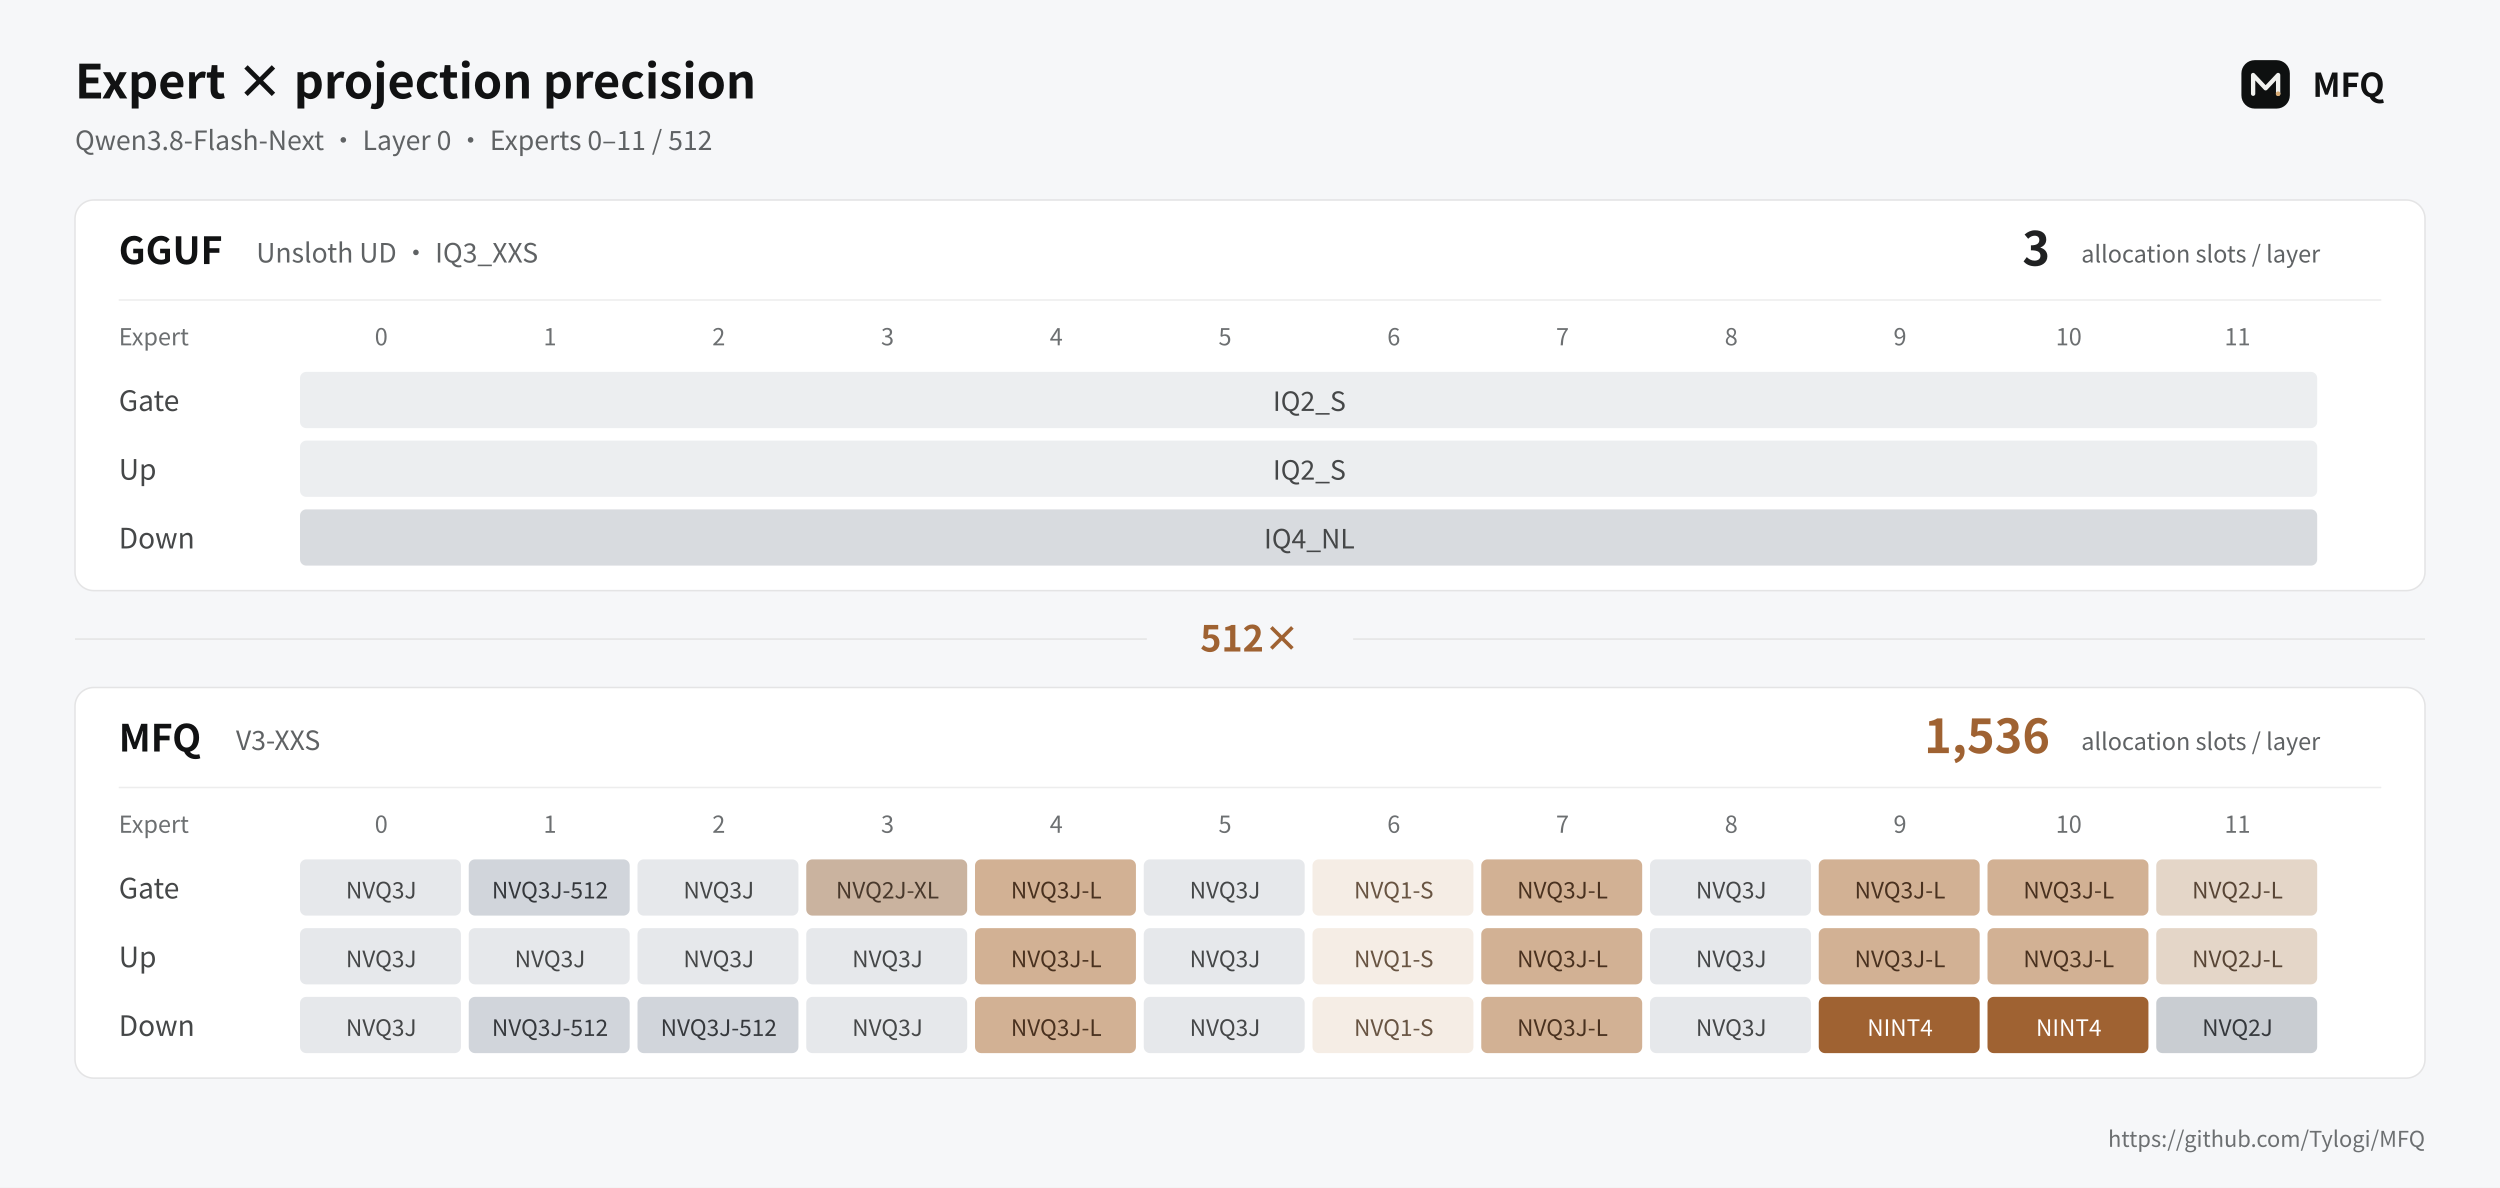
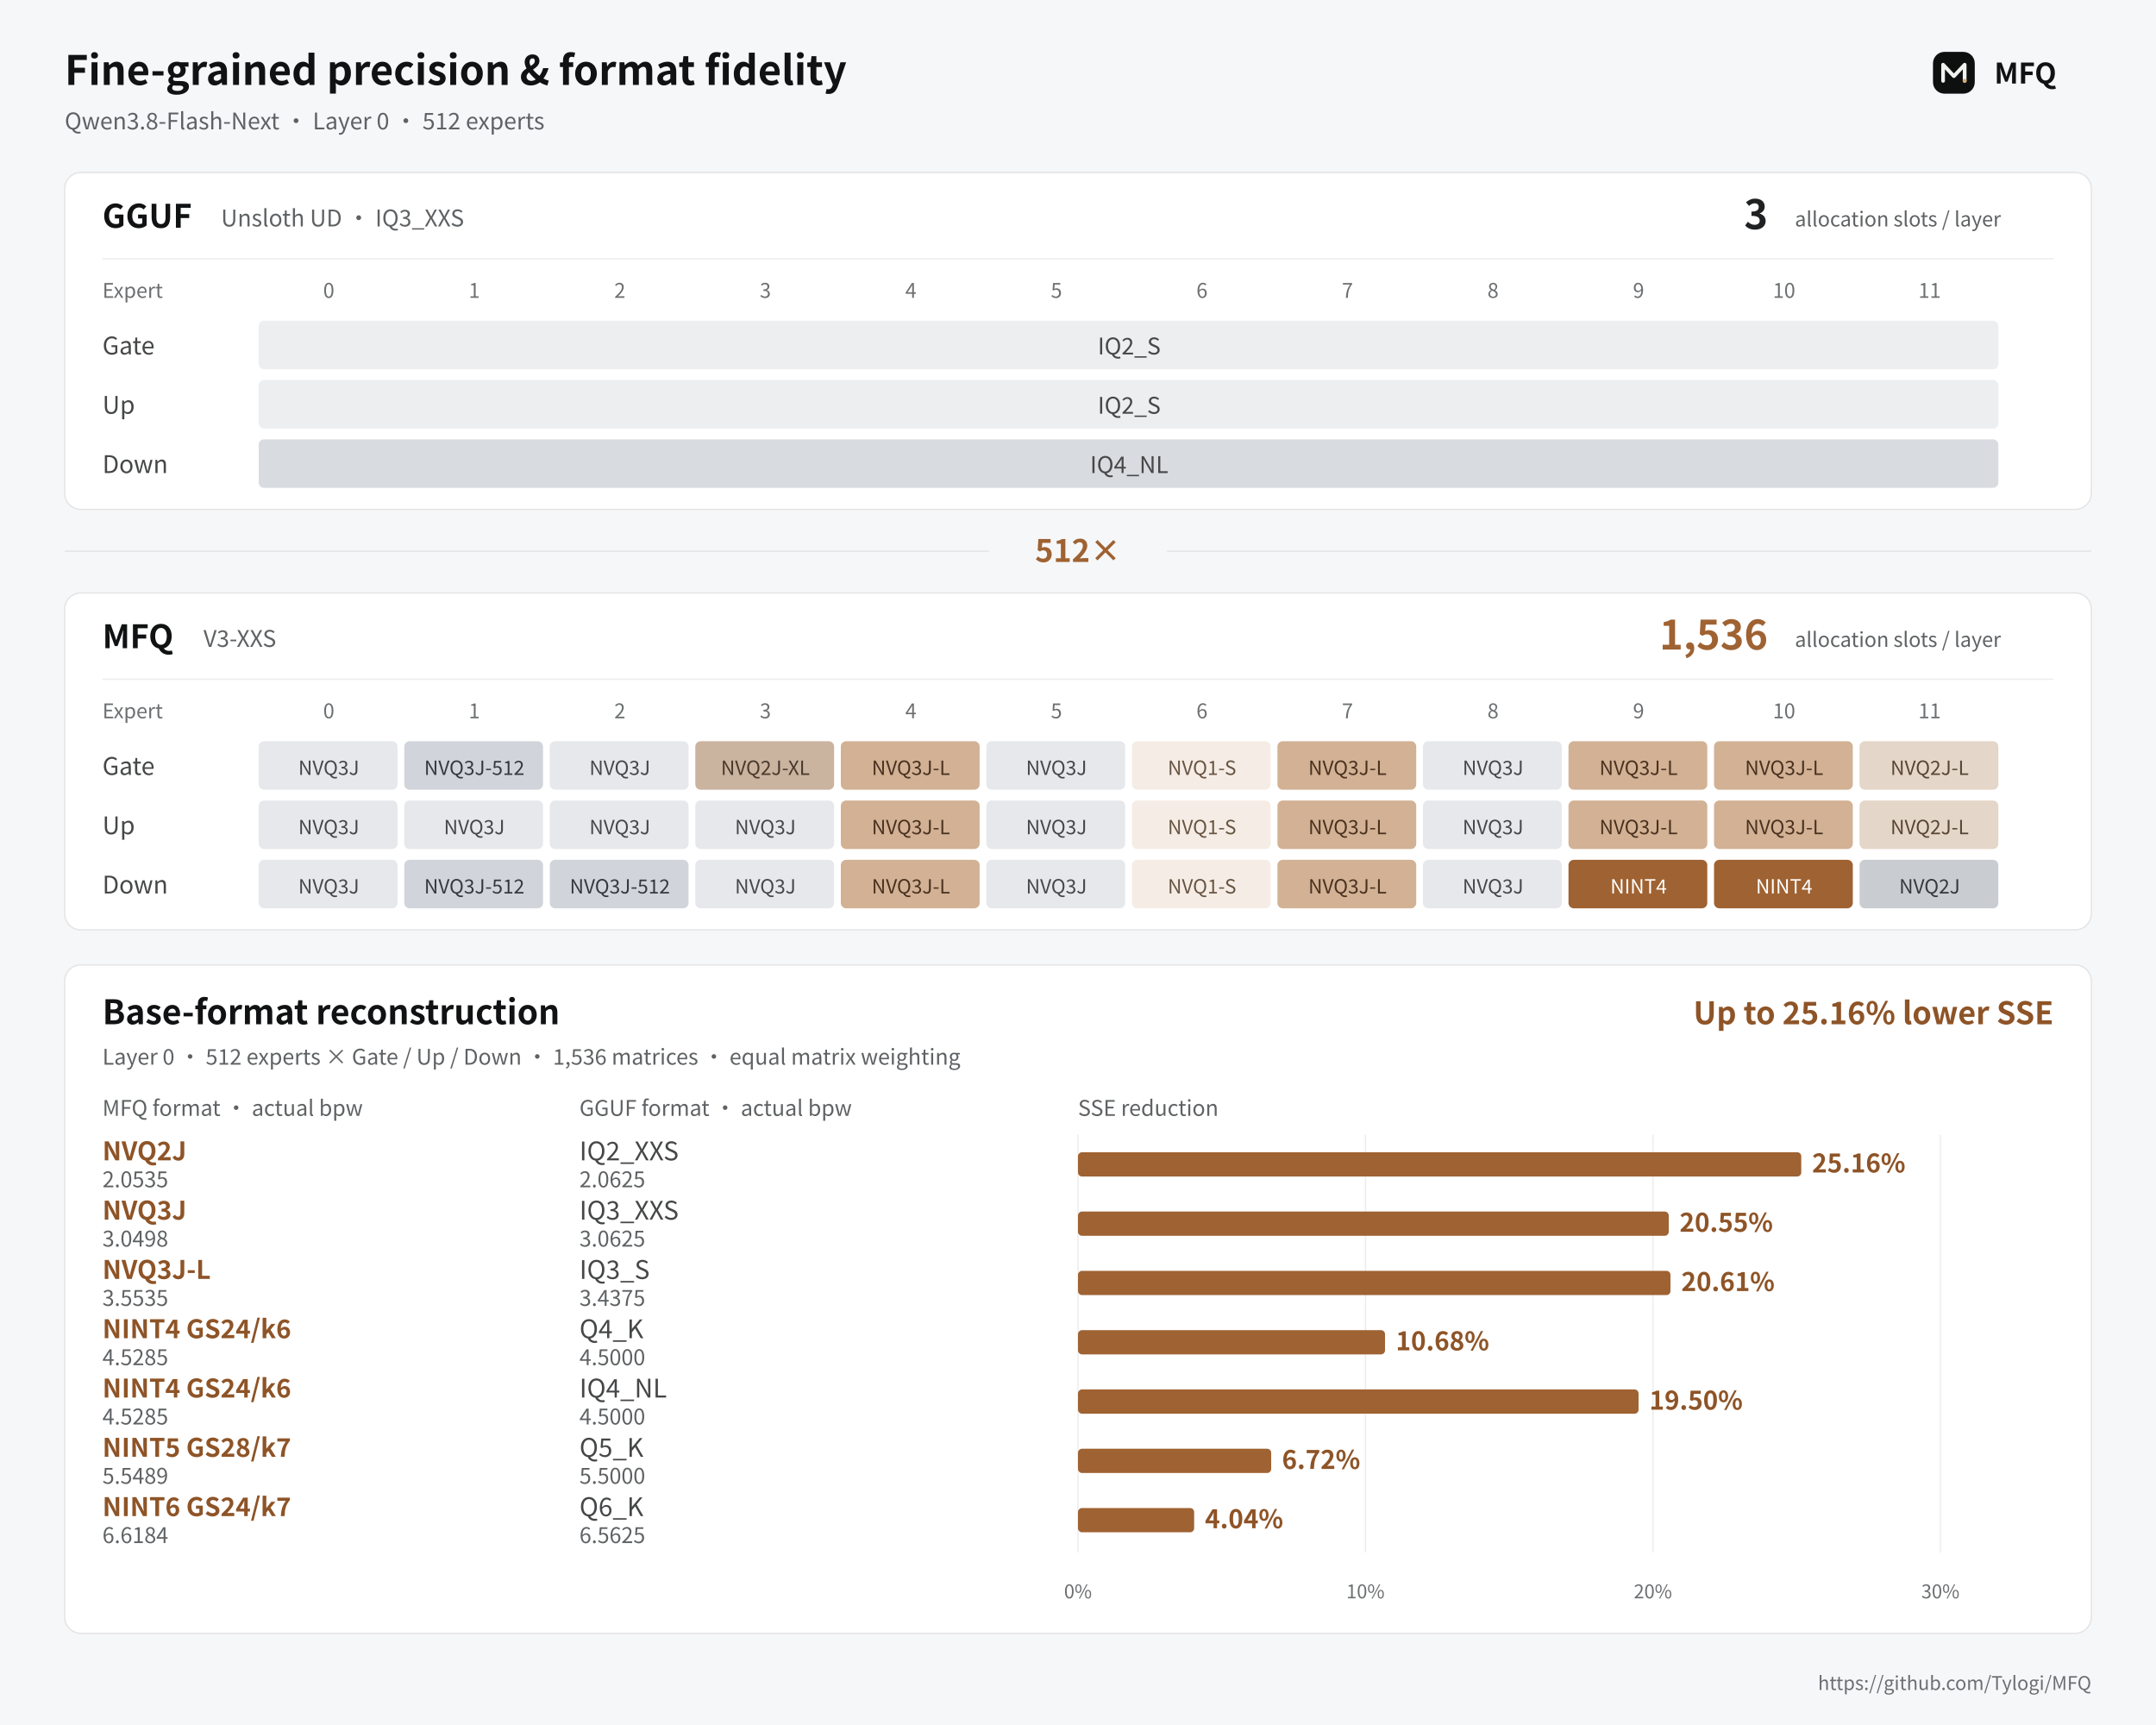
- <svg xmlns="http://www.w3.org/2000/svg" width="1600" height="760" viewBox="0 0 1600 760" role="img" aria-labelledby="title desc" xml:lang="en">
-   <rect x="0" y="0" width="1600" height="760" rx="0" fill="#f6f7f9" stroke="none" />
+ <svg xmlns="http://www.w3.org/2000/svg" width="1600" height="1280" viewBox="0 0 1600 1280" role="img" aria-labelledby="title desc" xml:lang="en">
+   <rect x="0" y="0" width="1600" height="1280" rx="0" fill="#f6f7f9" stroke="none" />
  <g font-family="-apple-system, BlinkMacSystemFont, Segoe UI, Noto Sans CJK SC, Helvetica Neue, Arial, sans-serif">
-     <text x="48" y="63" font-size="30" font-weight="700" fill="#111213" text-anchor="start">Expert × projection precision</text>
-     <text x="48" y="96" font-size="17" font-weight="400" fill="#5f6264" text-anchor="start">Qwen3.8-Flash-Next · Layer 0 · Experts 0–11 / 512</text>
+     <text x="48" y="63" font-size="30" font-weight="700" fill="#111213" text-anchor="start">Fine-grained precision &amp; format fidelity</text>
+     <text x="48" y="96" font-size="17" font-weight="400" fill="#5f6264" text-anchor="start">Qwen3.8-Flash-Next · Layer 0 · 512 experts</text>
    <g transform="translate(1434 38) scale(0.5)">
      <rect x="1" y="1" width="62" height="62" rx="17" fill="#0e1010" stroke="none" />
      <path d="M16 44V20L32 37 48 20V44" fill="none" stroke="#f1f2ef" stroke-width="5.5" stroke-linecap="round" stroke-linejoin="round" />
      <circle cx="48" cy="44" r="3" fill="#d6aa73" />
    </g>
    <text x="1480" y="62" font-size="21" font-weight="700" fill="#111213" text-anchor="start">MFQ</text>
    <rect x="48" y="128" width="1504" height="250" rx="12" fill="#ffffff" stroke="#e4e4e5" />
    <text x="76" y="169" font-size="24" font-weight="700" fill="#111213" text-anchor="start">GGUF</text>
    <text x="164" y="168" font-size="17" font-weight="400" fill="#5f6264" text-anchor="start">Unsloth UD · IQ3_XXS</text>
    <text x="1312" y="170" font-size="30" font-weight="600" fill="#202122" text-anchor="end">3</text>
    <text x="1332" y="168" font-size="15" font-weight="400" fill="#5f6264" text-anchor="start">allocation slots / layer</text>
    <path d="M76 192H1524" fill="none" stroke="#ededed" />
    <text x="76" y="221" font-size="15" font-weight="400" fill="#6c6f71" text-anchor="start">Expert</text>
    <text x="244" y="221" font-size="15" font-weight="400" fill="#6c6f71" text-anchor="middle">0</text>
    <text x="352" y="221" font-size="15" font-weight="400" fill="#6c6f71" text-anchor="middle">1</text>
    <text x="460" y="221" font-size="15" font-weight="400" fill="#6c6f71" text-anchor="middle">2</text>
    <text x="568" y="221" font-size="15" font-weight="400" fill="#6c6f71" text-anchor="middle">3</text>
    <text x="676" y="221" font-size="15" font-weight="400" fill="#6c6f71" text-anchor="middle">4</text>
    <text x="784" y="221" font-size="15" font-weight="400" fill="#6c6f71" text-anchor="middle">5</text>
    <text x="892" y="221" font-size="15" font-weight="400" fill="#6c6f71" text-anchor="middle">6</text>
    <text x="1000" y="221" font-size="15" font-weight="400" fill="#6c6f71" text-anchor="middle">7</text>
    <text x="1108" y="221" font-size="15" font-weight="400" fill="#6c6f71" text-anchor="middle">8</text>
    <text x="1216" y="221" font-size="15" font-weight="400" fill="#6c6f71" text-anchor="middle">9</text>
    <text x="1324" y="221" font-size="15" font-weight="400" fill="#6c6f71" text-anchor="middle">10</text>
    <text x="1432" y="221" font-size="15" font-weight="400" fill="#6c6f71" text-anchor="middle">11</text>
    <text x="76" y="263" font-size="18" font-weight="500" fill="#454748" text-anchor="start">Gate</text>
    <rect x="192" y="238" width="1291" height="36" rx="4" fill="#eceef0" stroke="none" />
    <text x="838" y="263" font-size="17" font-weight="500" fill="#454748" text-anchor="middle">IQ2_S</text>
    <text x="76" y="307" font-size="18" font-weight="500" fill="#454748" text-anchor="start">Up</text>
    <rect x="192" y="282" width="1291" height="36" rx="4" fill="#eceef0" stroke="none" />
    <text x="838" y="307" font-size="17" font-weight="500" fill="#454748" text-anchor="middle">IQ2_S</text>
    <text x="76" y="351" font-size="18" font-weight="500" fill="#454748" text-anchor="start">Down</text>
    <rect x="192" y="326" width="1291" height="36" rx="4" fill="#d8dbdf" stroke="none" />
    <text x="838" y="351" font-size="17" font-weight="500" fill="#454748" text-anchor="middle">IQ4_NL</text>
    <path d="M48 409H734" fill="none" stroke="#e4e4e5" />
    <text x="800" y="417" font-size="23" font-weight="600" fill="#9f6232" text-anchor="middle">512×</text>
    <path d="M866 409H1552" fill="none" stroke="#e4e4e5" />
    <rect x="48" y="440" width="1504" height="250" rx="12" fill="#ffffff" stroke="#e4e4e5" />
    <text x="76" y="481" font-size="24" font-weight="700" fill="#111213" text-anchor="start">MFQ</text>
    <text x="151" y="480" font-size="17" font-weight="400" fill="#5f6264" text-anchor="start">V3-XXS</text>
    <text x="1312" y="482" font-size="30" font-weight="600" fill="#9f6232" text-anchor="end">1,536</text>
    <text x="1332" y="480" font-size="15" font-weight="400" fill="#5f6264" text-anchor="start">allocation slots / layer</text>
    <path d="M76 504H1524" fill="none" stroke="#ededed" />
    <text x="76" y="533" font-size="15" font-weight="400" fill="#6c6f71" text-anchor="start">Expert</text>
    <text x="244" y="533" font-size="15" font-weight="400" fill="#6c6f71" text-anchor="middle">0</text>
    <text x="352" y="533" font-size="15" font-weight="400" fill="#6c6f71" text-anchor="middle">1</text>
    <text x="460" y="533" font-size="15" font-weight="400" fill="#6c6f71" text-anchor="middle">2</text>
    <text x="568" y="533" font-size="15" font-weight="400" fill="#6c6f71" text-anchor="middle">3</text>
    <text x="676" y="533" font-size="15" font-weight="400" fill="#6c6f71" text-anchor="middle">4</text>
    <text x="784" y="533" font-size="15" font-weight="400" fill="#6c6f71" text-anchor="middle">5</text>
    <text x="892" y="533" font-size="15" font-weight="400" fill="#6c6f71" text-anchor="middle">6</text>
    <text x="1000" y="533" font-size="15" font-weight="400" fill="#6c6f71" text-anchor="middle">7</text>
    <text x="1108" y="533" font-size="15" font-weight="400" fill="#6c6f71" text-anchor="middle">8</text>
    <text x="1216" y="533" font-size="15" font-weight="400" fill="#6c6f71" text-anchor="middle">9</text>
    <text x="1324" y="533" font-size="15" font-weight="400" fill="#6c6f71" text-anchor="middle">10</text>
    <text x="1432" y="533" font-size="15" font-weight="400" fill="#6c6f71" text-anchor="middle">11</text>
    <text x="76" y="575" font-size="18" font-weight="500" fill="#454748" text-anchor="start">Gate</text>
    <g data-projection="gate" data-expert="0" data-profile="NVQ3J">
      <rect x="192" y="550" width="103" height="36" rx="4" fill="#e6e8eb" stroke="none" />
      <text x="244" y="575" font-size="14.5" font-weight="500" fill="#454748" text-anchor="middle">NVQ3J</text>
    </g>
    <g data-projection="gate" data-expert="1" data-profile="NVQ3J-512">
      <rect x="300" y="550" width="103" height="36" rx="4" fill="#d1d5db" stroke="none" />
      <text x="352" y="575" font-size="14.5" font-weight="500" fill="#35383c" text-anchor="middle">NVQ3J-512</text>
    </g>
    <g data-projection="gate" data-expert="2" data-profile="NVQ3J">
      <rect x="408" y="550" width="103" height="36" rx="4" fill="#e6e8eb" stroke="none" />
      <text x="460" y="575" font-size="14.5" font-weight="500" fill="#454748" text-anchor="middle">NVQ3J</text>
    </g>
    <g data-projection="gate" data-expert="3" data-profile="NVQ2J-XL">
      <rect x="516" y="550" width="103" height="36" rx="4" fill="#cab39f" stroke="none" />
      <text x="568" y="575" font-size="14.5" font-weight="500" fill="#49392c" text-anchor="middle">NVQ2J-XL</text>
    </g>
    <g data-projection="gate" data-expert="4" data-profile="NVQ3J-L">
      <rect x="624" y="550" width="103" height="36" rx="4" fill="#d2b194" stroke="none" />
      <text x="676" y="575" font-size="14.5" font-weight="500" fill="#49311f" text-anchor="middle">NVQ3J-L</text>
    </g>
    <g data-projection="gate" data-expert="5" data-profile="NVQ3J">
      <rect x="732" y="550" width="103" height="36" rx="4" fill="#e6e8eb" stroke="none" />
      <text x="784" y="575" font-size="14.5" font-weight="500" fill="#454748" text-anchor="middle">NVQ3J</text>
    </g>
    <g data-projection="gate" data-expert="6" data-profile="NVQ1-S">
      <rect x="840" y="550" width="103" height="36" rx="4" fill="#f5ede5" stroke="none" />
      <text x="892" y="575" font-size="14.5" font-weight="500" fill="#685442" text-anchor="middle">NVQ1-S</text>
    </g>
    <g data-projection="gate" data-expert="7" data-profile="NVQ3J-L">
      <rect x="948" y="550" width="103" height="36" rx="4" fill="#d2b194" stroke="none" />
      <text x="1000" y="575" font-size="14.5" font-weight="500" fill="#49311f" text-anchor="middle">NVQ3J-L</text>
    </g>
    <g data-projection="gate" data-expert="8" data-profile="NVQ3J">
      <rect x="1056" y="550" width="103" height="36" rx="4" fill="#e6e8eb" stroke="none" />
      <text x="1108" y="575" font-size="14.5" font-weight="500" fill="#454748" text-anchor="middle">NVQ3J</text>
    </g>
    <g data-projection="gate" data-expert="9" data-profile="NVQ3J-L">
      <rect x="1164" y="550" width="103" height="36" rx="4" fill="#d2b194" stroke="none" />
      <text x="1216" y="575" font-size="14.5" font-weight="500" fill="#49311f" text-anchor="middle">NVQ3J-L</text>
    </g>
    <g data-projection="gate" data-expert="10" data-profile="NVQ3J-L">
      <rect x="1272" y="550" width="103" height="36" rx="4" fill="#d2b194" stroke="none" />
      <text x="1324" y="575" font-size="14.5" font-weight="500" fill="#49311f" text-anchor="middle">NVQ3J-L</text>
    </g>
    <g data-projection="gate" data-expert="11" data-profile="NVQ2J-L">
      <rect x="1380" y="550" width="103" height="36" rx="4" fill="#e4d6c8" stroke="none" />
      <text x="1432" y="575" font-size="14.5" font-weight="500" fill="#584535" text-anchor="middle">NVQ2J-L</text>
    </g>
    <text x="76" y="619" font-size="18" font-weight="500" fill="#454748" text-anchor="start">Up</text>
    <g data-projection="up" data-expert="0" data-profile="NVQ3J">
      <rect x="192" y="594" width="103" height="36" rx="4" fill="#e6e8eb" stroke="none" />
      <text x="244" y="619" font-size="14.5" font-weight="500" fill="#454748" text-anchor="middle">NVQ3J</text>
    </g>
    <g data-projection="up" data-expert="1" data-profile="NVQ3J">
      <rect x="300" y="594" width="103" height="36" rx="4" fill="#e6e8eb" stroke="none" />
      <text x="352" y="619" font-size="14.5" font-weight="500" fill="#454748" text-anchor="middle">NVQ3J</text>
    </g>
    <g data-projection="up" data-expert="2" data-profile="NVQ3J">
      <rect x="408" y="594" width="103" height="36" rx="4" fill="#e6e8eb" stroke="none" />
      <text x="460" y="619" font-size="14.5" font-weight="500" fill="#454748" text-anchor="middle">NVQ3J</text>
    </g>
    <g data-projection="up" data-expert="3" data-profile="NVQ3J">
      <rect x="516" y="594" width="103" height="36" rx="4" fill="#e6e8eb" stroke="none" />
      <text x="568" y="619" font-size="14.5" font-weight="500" fill="#454748" text-anchor="middle">NVQ3J</text>
    </g>
    <g data-projection="up" data-expert="4" data-profile="NVQ3J-L">
      <rect x="624" y="594" width="103" height="36" rx="4" fill="#d2b194" stroke="none" />
      <text x="676" y="619" font-size="14.5" font-weight="500" fill="#49311f" text-anchor="middle">NVQ3J-L</text>
    </g>
    <g data-projection="up" data-expert="5" data-profile="NVQ3J">
      <rect x="732" y="594" width="103" height="36" rx="4" fill="#e6e8eb" stroke="none" />
      <text x="784" y="619" font-size="14.5" font-weight="500" fill="#454748" text-anchor="middle">NVQ3J</text>
    </g>
    <g data-projection="up" data-expert="6" data-profile="NVQ1-S">
      <rect x="840" y="594" width="103" height="36" rx="4" fill="#f5ede5" stroke="none" />
      <text x="892" y="619" font-size="14.5" font-weight="500" fill="#685442" text-anchor="middle">NVQ1-S</text>
    </g>
    <g data-projection="up" data-expert="7" data-profile="NVQ3J-L">
      <rect x="948" y="594" width="103" height="36" rx="4" fill="#d2b194" stroke="none" />
      <text x="1000" y="619" font-size="14.5" font-weight="500" fill="#49311f" text-anchor="middle">NVQ3J-L</text>
    </g>
    <g data-projection="up" data-expert="8" data-profile="NVQ3J">
      <rect x="1056" y="594" width="103" height="36" rx="4" fill="#e6e8eb" stroke="none" />
      <text x="1108" y="619" font-size="14.5" font-weight="500" fill="#454748" text-anchor="middle">NVQ3J</text>
    </g>
    <g data-projection="up" data-expert="9" data-profile="NVQ3J-L">
      <rect x="1164" y="594" width="103" height="36" rx="4" fill="#d2b194" stroke="none" />
      <text x="1216" y="619" font-size="14.5" font-weight="500" fill="#49311f" text-anchor="middle">NVQ3J-L</text>
    </g>
    <g data-projection="up" data-expert="10" data-profile="NVQ3J-L">
      <rect x="1272" y="594" width="103" height="36" rx="4" fill="#d2b194" stroke="none" />
      <text x="1324" y="619" font-size="14.5" font-weight="500" fill="#49311f" text-anchor="middle">NVQ3J-L</text>
    </g>
    <g data-projection="up" data-expert="11" data-profile="NVQ2J-L">
      <rect x="1380" y="594" width="103" height="36" rx="4" fill="#e4d6c8" stroke="none" />
      <text x="1432" y="619" font-size="14.5" font-weight="500" fill="#584535" text-anchor="middle">NVQ2J-L</text>
    </g>
    <text x="76" y="663" font-size="18" font-weight="500" fill="#454748" text-anchor="start">Down</text>
    <g data-projection="down" data-expert="0" data-profile="NVQ3J">
      <rect x="192" y="638" width="103" height="36" rx="4" fill="#e6e8eb" stroke="none" />
      <text x="244" y="663" font-size="14.5" font-weight="500" fill="#454748" text-anchor="middle">NVQ3J</text>
    </g>
    <g data-projection="down" data-expert="1" data-profile="NVQ3J-512">
      <rect x="300" y="638" width="103" height="36" rx="4" fill="#d1d5db" stroke="none" />
      <text x="352" y="663" font-size="14.5" font-weight="500" fill="#35383c" text-anchor="middle">NVQ3J-512</text>
    </g>
    <g data-projection="down" data-expert="2" data-profile="NVQ3J-512">
      <rect x="408" y="638" width="103" height="36" rx="4" fill="#d1d5db" stroke="none" />
      <text x="460" y="663" font-size="14.5" font-weight="500" fill="#35383c" text-anchor="middle">NVQ3J-512</text>
    </g>
    <g data-projection="down" data-expert="3" data-profile="NVQ3J">
      <rect x="516" y="638" width="103" height="36" rx="4" fill="#e6e8eb" stroke="none" />
      <text x="568" y="663" font-size="14.5" font-weight="500" fill="#454748" text-anchor="middle">NVQ3J</text>
    </g>
    <g data-projection="down" data-expert="4" data-profile="NVQ3J-L">
      <rect x="624" y="638" width="103" height="36" rx="4" fill="#d2b194" stroke="none" />
      <text x="676" y="663" font-size="14.5" font-weight="500" fill="#49311f" text-anchor="middle">NVQ3J-L</text>
    </g>
    <g data-projection="down" data-expert="5" data-profile="NVQ3J">
      <rect x="732" y="638" width="103" height="36" rx="4" fill="#e6e8eb" stroke="none" />
      <text x="784" y="663" font-size="14.5" font-weight="500" fill="#454748" text-anchor="middle">NVQ3J</text>
    </g>
    <g data-projection="down" data-expert="6" data-profile="NVQ1-S">
      <rect x="840" y="638" width="103" height="36" rx="4" fill="#f5ede5" stroke="none" />
      <text x="892" y="663" font-size="14.5" font-weight="500" fill="#685442" text-anchor="middle">NVQ1-S</text>
    </g>
    <g data-projection="down" data-expert="7" data-profile="NVQ3J-L">
      <rect x="948" y="638" width="103" height="36" rx="4" fill="#d2b194" stroke="none" />
      <text x="1000" y="663" font-size="14.5" font-weight="500" fill="#49311f" text-anchor="middle">NVQ3J-L</text>
    </g>
    <g data-projection="down" data-expert="8" data-profile="NVQ3J">
      <rect x="1056" y="638" width="103" height="36" rx="4" fill="#e6e8eb" stroke="none" />
      <text x="1108" y="663" font-size="14.5" font-weight="500" fill="#454748" text-anchor="middle">NVQ3J</text>
    </g>
    <g data-projection="down" data-expert="9" data-profile="NINT4">
      <rect x="1164" y="638" width="103" height="36" rx="4" fill="#9f6232" stroke="none" />
      <text x="1216" y="663" font-size="14.5" font-weight="500" fill="#ffffff" text-anchor="middle">NINT4</text>
    </g>
    <g data-projection="down" data-expert="10" data-profile="NINT4">
      <rect x="1272" y="638" width="103" height="36" rx="4" fill="#9f6232" stroke="none" />
      <text x="1324" y="663" font-size="14.5" font-weight="500" fill="#ffffff" text-anchor="middle">NINT4</text>
    </g>
    <g data-projection="down" data-expert="11" data-profile="NVQ2J">
      <rect x="1380" y="638" width="103" height="36" rx="4" fill="#c9cdd2" stroke="none" />
      <text x="1432" y="663" font-size="14.5" font-weight="500" fill="#35383c" text-anchor="middle">NVQ2J</text>
    </g>
+     <rect x="48" y="716" width="1504" height="496" rx="12" fill="#ffffff" stroke="#e4e4e5" />
+     <text x="76" y="760" font-size="25" font-weight="700" fill="#111213" text-anchor="start">Base-format reconstruction</text>
+     <text x="1524" y="760" font-size="23" font-weight="700" fill="#8e5427" text-anchor="end">Up to 25.16% lower SSE</text>
+     <text x="76" y="790" font-size="16" font-weight="400" fill="#5f6264" text-anchor="start">Layer 0 · 512 experts × Gate / Up / Down · 1,536 matrices · equal matrix weighting</text>
+     <text x="76" y="828" font-size="16" font-weight="400" fill="#5f6264" text-anchor="start">MFQ format · actual bpw</text>
+     <text x="430" y="828" font-size="16" font-weight="400" fill="#5f6264" text-anchor="start">GGUF format · actual bpw</text>
+     <text x="800" y="828" font-size="16" font-weight="400" fill="#5f6264" text-anchor="start">SSE reduction</text>
+     <path d="M800 842V1152" fill="none" stroke="#ededed" />
+     <text x="800" y="1186" font-size="14" font-weight="400" fill="#6c6f71" text-anchor="middle">0%</text>
+     <path d="M1013.333 842V1152" fill="none" stroke="#ededed" />
+     <text x="1013.333" y="1186" font-size="14" font-weight="400" fill="#6c6f71" text-anchor="middle">10%</text>
+     <path d="M1226.667 842V1152" fill="none" stroke="#ededed" />
+     <text x="1226.667" y="1186" font-size="14" font-weight="400" fill="#6c6f71" text-anchor="middle">20%</text>
+     <path d="M1440 842V1152" fill="none" stroke="#ededed" />
+     <text x="1440" y="1186" font-size="14" font-weight="400" fill="#6c6f71" text-anchor="middle">30%</text>
+     <text x="76" y="861" font-size="19" font-weight="700" fill="#8e5427" text-anchor="start">NVQ2J</text>
+     <text x="76" y="881" font-size="16" font-weight="400" fill="#5f6264" text-anchor="start">2.0535</text>
+     <text x="430" y="861" font-size="19" font-weight="400" fill="#454748" text-anchor="start">IQ2_XXS</text>
+     <text x="430" y="881" font-size="16" font-weight="400" fill="#5f6264" text-anchor="start">2.0625</text>
+     <g id="base-format-sse-IQ2_XXS" data-reduction-percent="25.16" data-mfq-bpw="2.0535" data-gguf-bpw="2.0625" data-mfq-sse="25.6356" data-gguf-sse="34.2542">
+       <rect x="800" y="855" width="536.747" height="18" rx="3" fill="#9f6232" stroke="none" />
+       <text x="1344.747" y="870" font-size="19" font-weight="700" fill="#8e5427" text-anchor="start">25.16%</text>
+     </g>
+     <text x="76" y="905" font-size="19" font-weight="700" fill="#8e5427" text-anchor="start">NVQ3J</text>
+     <text x="76" y="925" font-size="16" font-weight="400" fill="#5f6264" text-anchor="start">3.0498</text>
+     <text x="430" y="905" font-size="19" font-weight="400" fill="#454748" text-anchor="start">IQ3_XXS</text>
+     <text x="430" y="925" font-size="16" font-weight="400" fill="#5f6264" text-anchor="start">3.0625</text>
+     <g id="base-format-sse-IQ3_XXS" data-reduction-percent="20.55" data-mfq-bpw="3.0498" data-gguf-bpw="3.0625" data-mfq-sse="7.52099" data-gguf-sse="9.46618">
+       <rect x="800" y="899" width="438.4" height="18" rx="3" fill="#9f6232" stroke="none" />
+       <text x="1246.4" y="914" font-size="19" font-weight="700" fill="#8e5427" text-anchor="start">20.55%</text>
+     </g>
+     <text x="76" y="949" font-size="19" font-weight="700" fill="#8e5427" text-anchor="start">NVQ3J-L</text>
+     <text x="76" y="969" font-size="16" font-weight="400" fill="#5f6264" text-anchor="start">3.5535</text>
+     <text x="430" y="949" font-size="19" font-weight="400" fill="#454748" text-anchor="start">IQ3_S</text>
+     <text x="430" y="969" font-size="16" font-weight="400" fill="#5f6264" text-anchor="start">3.4375</text>
+     <g id="base-format-sse-IQ3_S" data-reduction-percent="20.61" data-mfq-bpw="3.5535" data-gguf-bpw="3.4375" data-mfq-sse="4.39932" data-gguf-sse="5.54164">
+       <rect x="800" y="943" width="439.68" height="18" rx="3" fill="#9f6232" stroke="none" />
+       <text x="1247.68" y="958" font-size="19" font-weight="700" fill="#8e5427" text-anchor="start">20.61%</text>
+     </g>
+     <text x="76" y="993" font-size="19" font-weight="700" fill="#8e5427" text-anchor="start">NINT4 GS24/k6</text>
+     <text x="76" y="1013" font-size="16" font-weight="400" fill="#5f6264" text-anchor="start">4.5285</text>
+     <text x="430" y="993" font-size="19" font-weight="400" fill="#454748" text-anchor="start">Q4_K</text>
+     <text x="430" y="1013" font-size="16" font-weight="400" fill="#5f6264" text-anchor="start">4.5000</text>
+     <g id="base-format-sse-Q4_K" data-reduction-percent="10.68" data-mfq-bpw="4.5285" data-gguf-bpw="4.5" data-mfq-sse="1.35714" data-gguf-sse="1.51948">
+       <rect x="800" y="987" width="227.84" height="18" rx="3" fill="#9f6232" stroke="none" />
+       <text x="1035.84" y="1002" font-size="19" font-weight="700" fill="#8e5427" text-anchor="start">10.68%</text>
+     </g>
+     <text x="76" y="1037" font-size="19" font-weight="700" fill="#8e5427" text-anchor="start">NINT4 GS24/k6</text>
+     <text x="76" y="1057" font-size="16" font-weight="400" fill="#5f6264" text-anchor="start">4.5285</text>
+     <text x="430" y="1037" font-size="19" font-weight="400" fill="#454748" text-anchor="start">IQ4_NL</text>
+     <text x="430" y="1057" font-size="16" font-weight="400" fill="#5f6264" text-anchor="start">4.5000</text>
+     <g id="base-format-sse-IQ4_NL" data-reduction-percent="19.5" data-mfq-bpw="4.5285" data-gguf-bpw="4.5" data-mfq-sse="1.35714" data-gguf-sse="1.68599">
+       <rect x="800" y="1031" width="416" height="18" rx="3" fill="#9f6232" stroke="none" />
+       <text x="1224" y="1046" font-size="19" font-weight="700" fill="#8e5427" text-anchor="start">19.50%</text>
+     </g>
+     <text x="76" y="1081" font-size="19" font-weight="700" fill="#8e5427" text-anchor="start">NINT5 GS28/k7</text>
+     <text x="76" y="1101" font-size="16" font-weight="400" fill="#5f6264" text-anchor="start">5.5489</text>
+     <text x="430" y="1081" font-size="19" font-weight="400" fill="#454748" text-anchor="start">Q5_K</text>
+     <text x="430" y="1101" font-size="16" font-weight="400" fill="#5f6264" text-anchor="start">5.5000</text>
+     <g id="base-format-sse-Q5_K" data-reduction-percent="6.72" data-mfq-bpw="5.5489" data-gguf-bpw="5.5" data-mfq-sse="0.355366" data-gguf-sse="0.380979">
+       <rect x="800" y="1075" width="143.36" height="18" rx="3" fill="#9f6232" stroke="none" />
+       <text x="951.36" y="1090" font-size="19" font-weight="700" fill="#8e5427" text-anchor="start">6.72%</text>
+     </g>
+     <text x="76" y="1125" font-size="19" font-weight="700" fill="#8e5427" text-anchor="start">NINT6 GS24/k7</text>
+     <text x="76" y="1145" font-size="16" font-weight="400" fill="#5f6264" text-anchor="start">6.6184</text>
+     <text x="430" y="1125" font-size="19" font-weight="400" fill="#454748" text-anchor="start">Q6_K</text>
+     <text x="430" y="1145" font-size="16" font-weight="400" fill="#5f6264" text-anchor="start">6.5625</text>
+     <g id="base-format-sse-Q6_K" data-reduction-percent="4.04" data-mfq-bpw="6.6184" data-gguf-bpw="6.5625" data-mfq-sse="0.089583" data-gguf-sse="0.0933589">
+       <rect x="800" y="1119" width="86.187" height="18" rx="3" fill="#9f6232" stroke="none" />
+       <text x="894.187" y="1134" font-size="19" font-weight="700" fill="#8e5427" text-anchor="start">4.04%</text>
+     </g>
    <a id="repository-url" href="https://github.com/Tylogi/MFQ">
-       <text x="1552" y="734" font-size="14" font-weight="400" fill="#6c6f71" text-anchor="end">https://github.com/Tylogi/MFQ</text>
+       <text x="1552" y="1254" font-size="14" font-weight="400" fill="#6c6f71" text-anchor="end">https://github.com/Tylogi/MFQ</text>
    </a>
  </g>
</svg>
